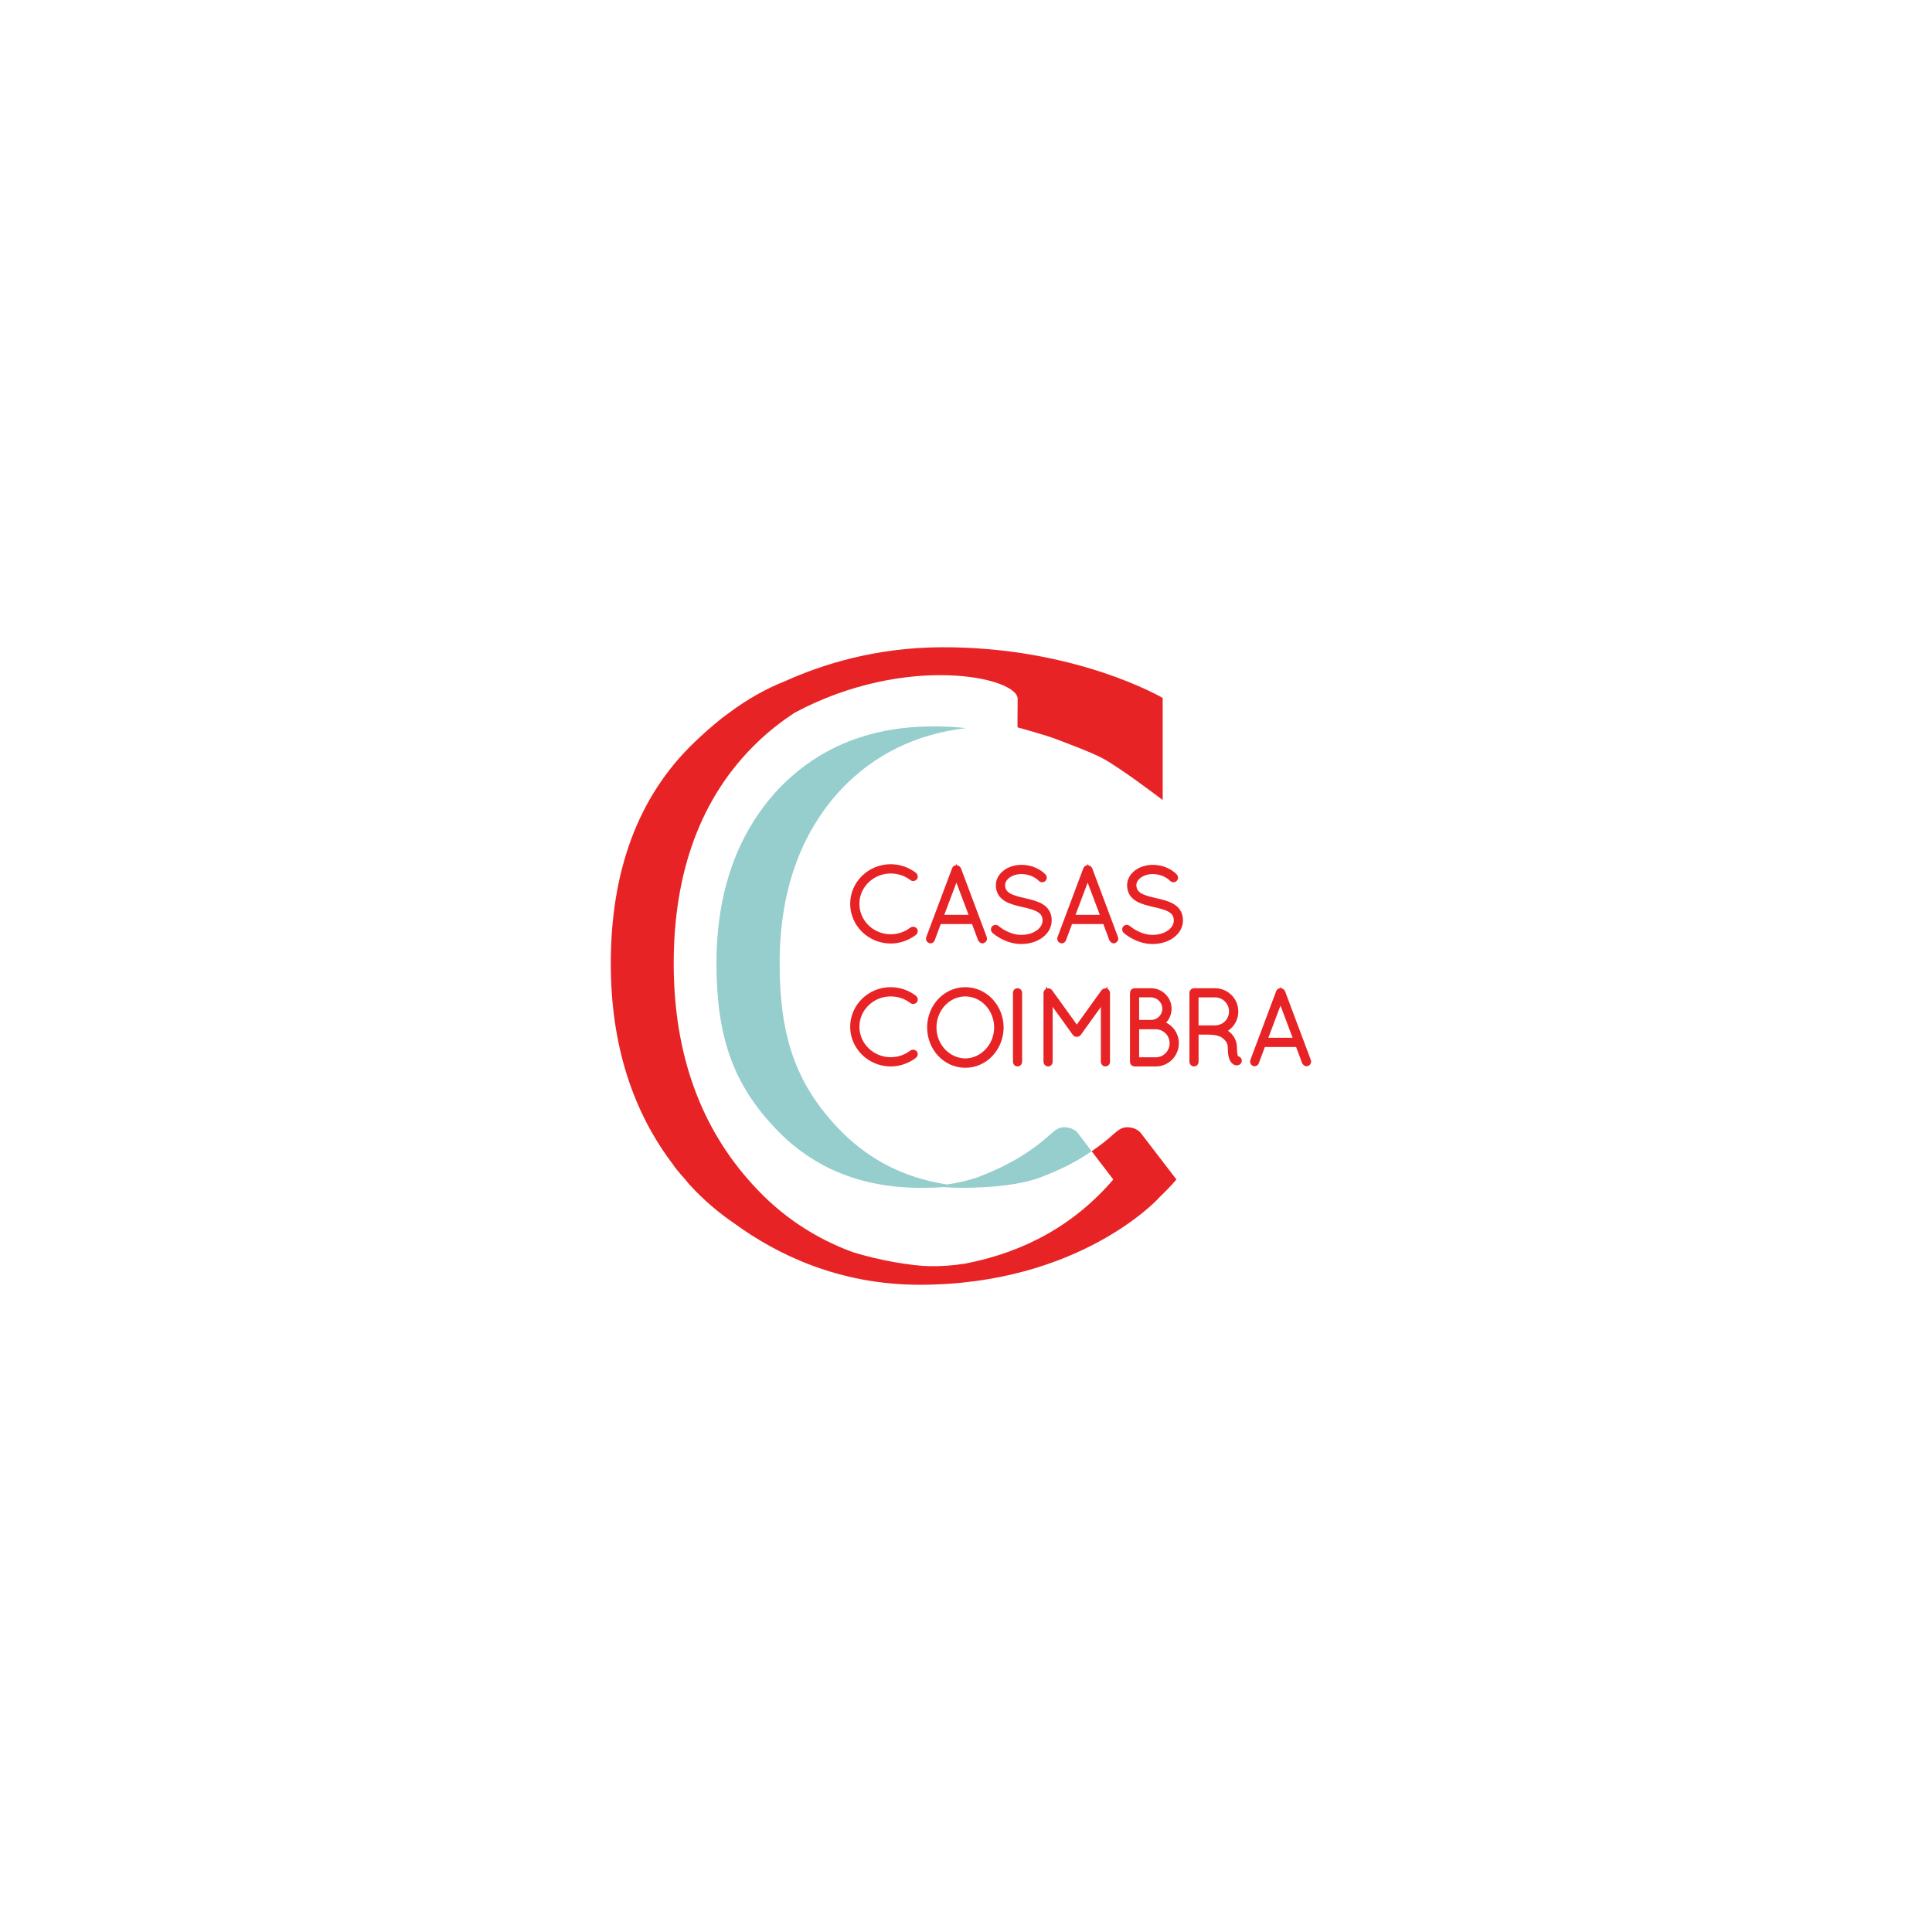
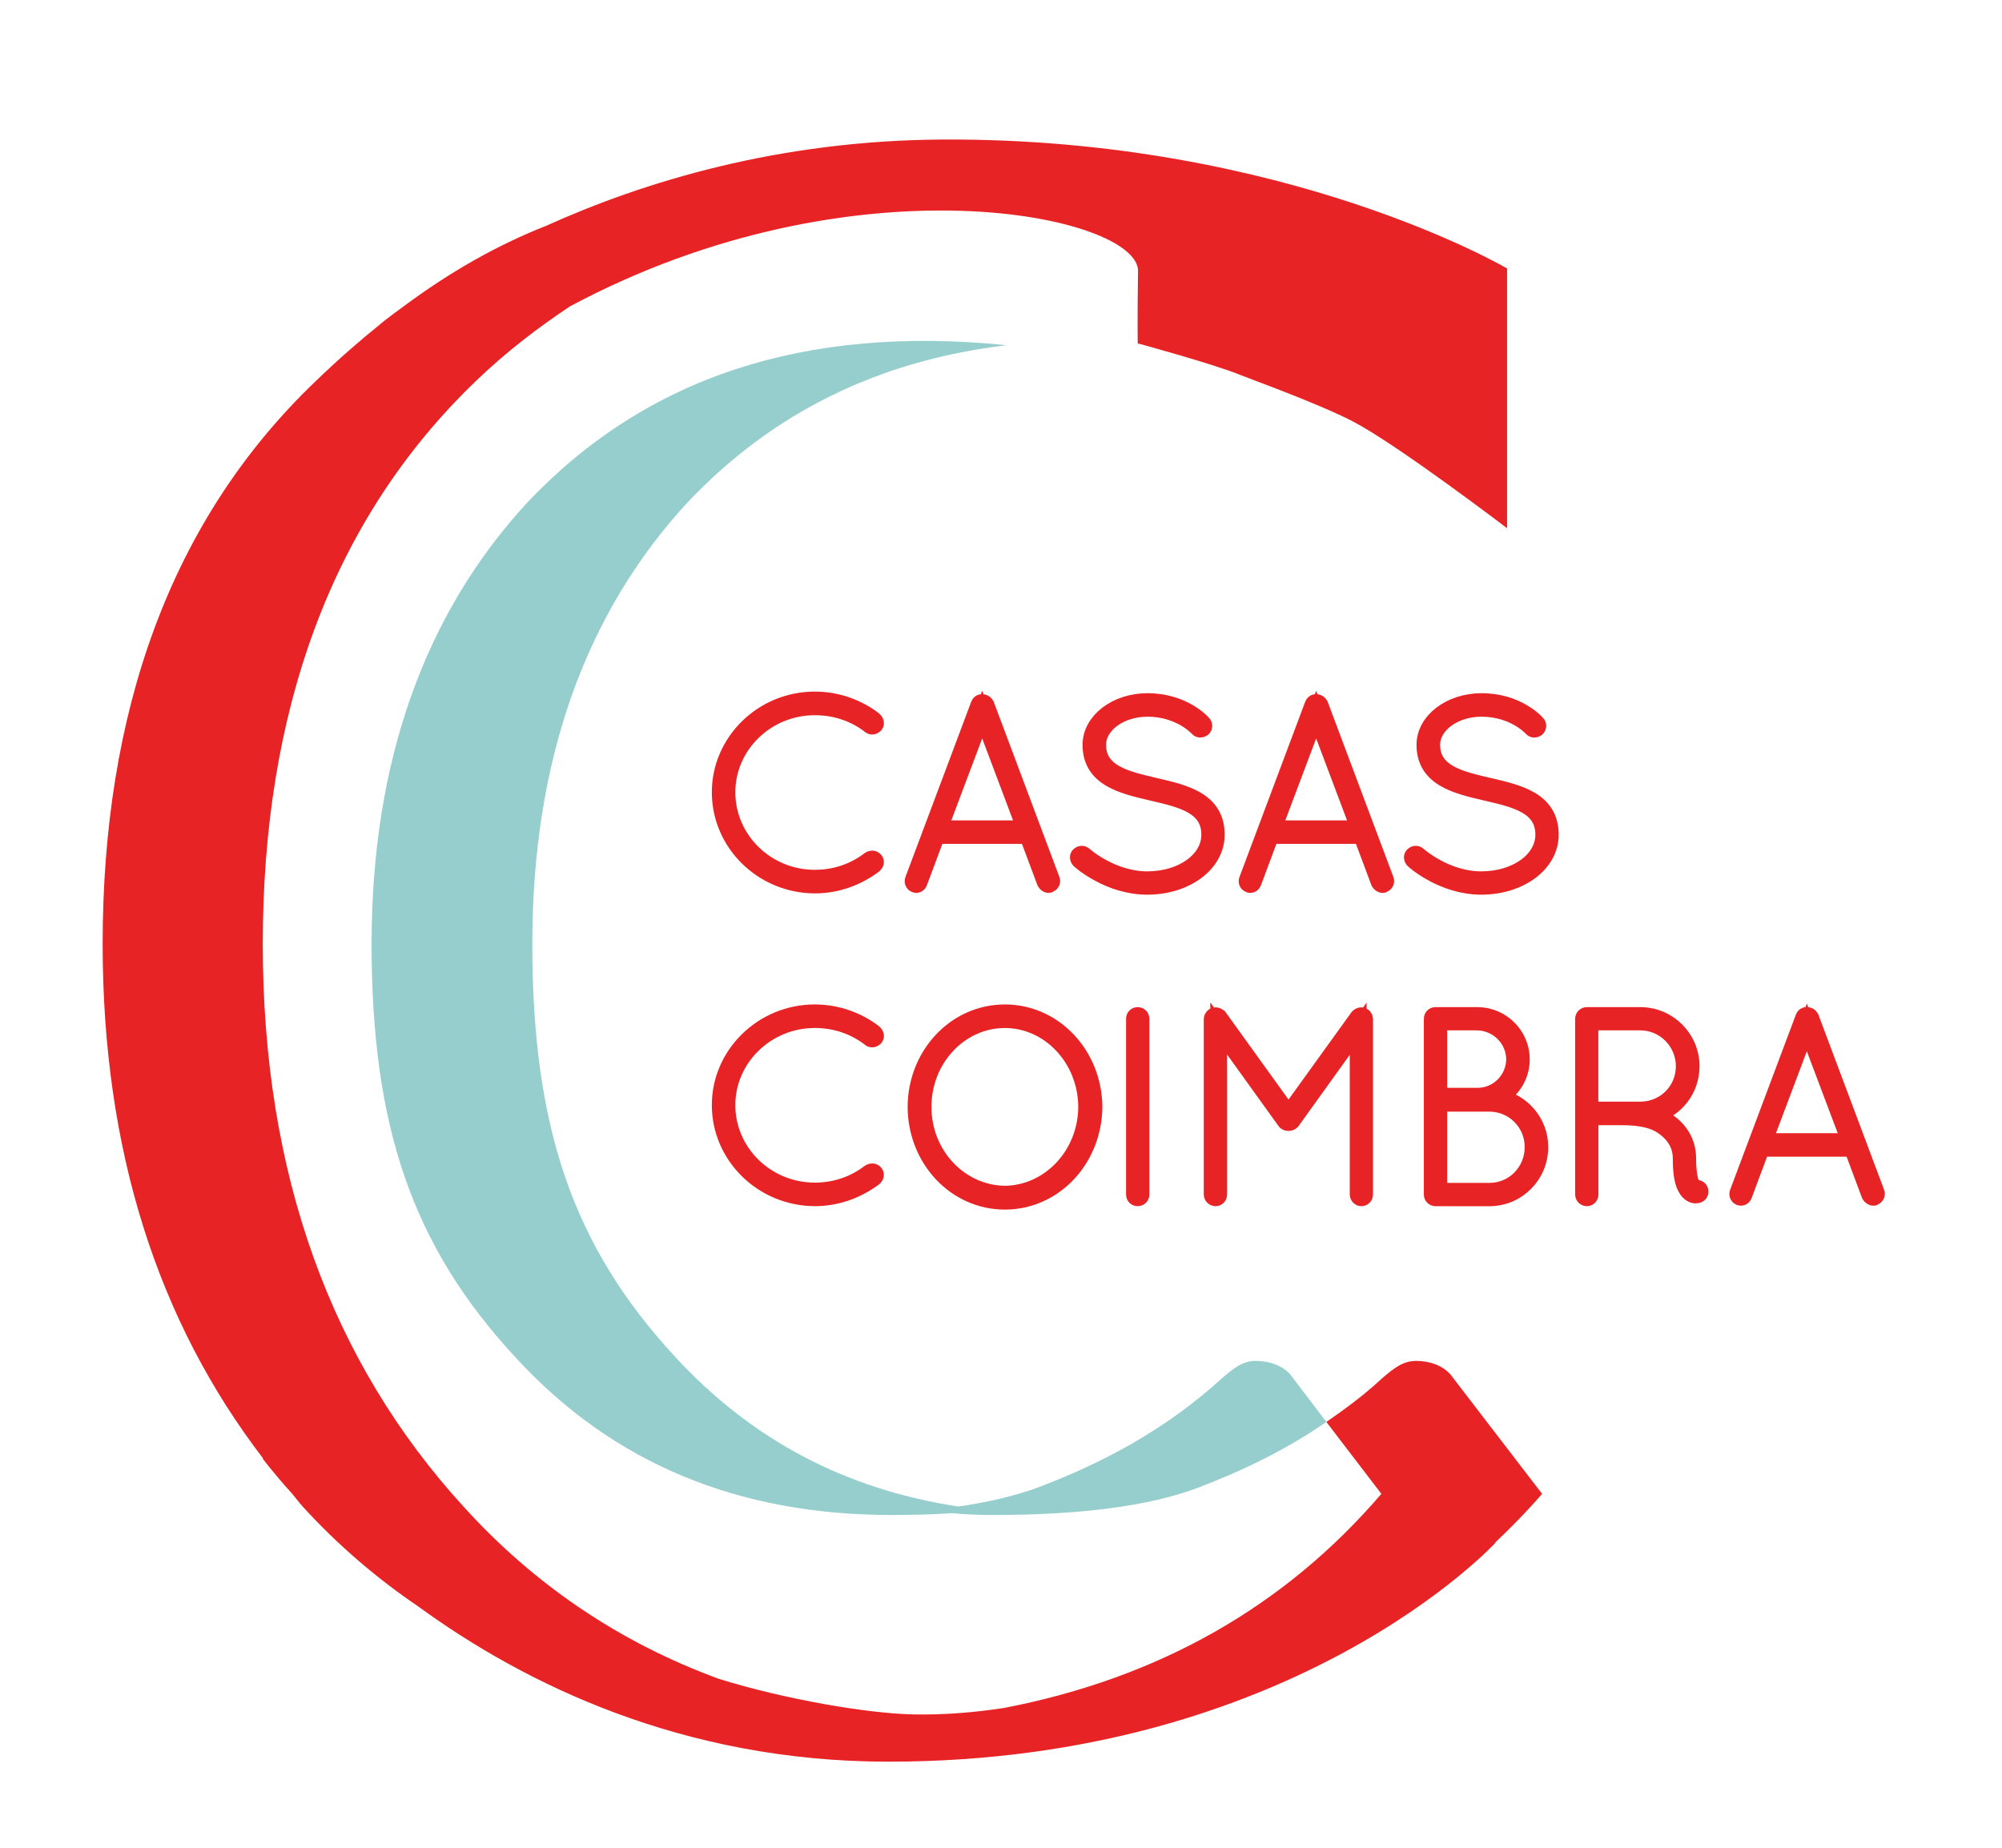
- <svg xmlns="http://www.w3.org/2000/svg" version="1.1" x="0px" y="0px" width="232.488px" height="234.127px" viewBox="0 0 232.488 234.127" enable-background="new 0 0 232.488 234.127" xml:space="preserve">
+ <svg xmlns="http://www.w3.org/2000/svg" version="1.1" x="0px" y="0px" width="95.333px" height="88px" viewBox="0 0 95.333 88" enable-background="new 0 0 95.333 88" xml:space="preserve">
  <g id="Layer_1">
    <g>
-       <path fill="#E82325" stroke="#E82325" stroke-width="0.8" stroke-miterlimit="10" d="M107.923,105.129    c1.067,0,2.061,0.373,2.815,0.956c0.075,0.062,0.101,0.163,0.051,0.224c-0.073,0.074-0.175,0.088-0.235,0.023    c-0.72-0.557-1.626-0.878-2.631-0.878c-2.295,0-4.184,1.823-4.184,4.067c0,2.273,1.889,4.096,4.184,4.096    c0.994,0,1.896-0.322,2.618-0.879c0.073-0.051,0.175-0.051,0.237,0.023c0.061,0.061,0.035,0.161-0.04,0.223    c-0.781,0.584-1.748,0.956-2.815,0.956c-2.482-0.011-4.503-1.985-4.503-4.419C103.42,107.116,105.44,105.129,107.923,105.129z" />
-       <path fill="#E82325" stroke="#E82325" stroke-width="0.8" stroke-miterlimit="10" d="M118.065,111.581h-4.345l-0.832,2.225    c-0.011,0.06-0.071,0.113-0.134,0.113c-0.013,0-0.037-0.018-0.063-0.018c-0.074-0.035-0.11-0.12-0.074-0.209l3.129-8.339    c0.024-0.074,0.086-0.111,0.159-0.099c0.062,0,0.125,0.037,0.162,0.099l3.126,8.339c0.038,0.089-0.012,0.174-0.089,0.209    c-0.021,0-0.036,0.018-0.047,0.018c-0.062,0-0.123-0.053-0.16-0.113L118.065,111.581z M113.846,111.262h4.095l-2.047-5.438    L113.846,111.262z" />
-       <path fill="#E82325" stroke="#E82325" stroke-width="0.8" stroke-miterlimit="10" d="M120.525,112.75    c-0.062-0.063-0.075-0.161-0.012-0.225c0.061-0.06,0.162-0.071,0.225-0.011c0.012,0.011,1.315,1.177,3.013,1.177    c1.677,0,2.979-0.941,2.979-2.145c0-1.379-1.327-1.689-2.729-2.013c-1.44-0.334-2.928-0.681-2.928-2.271    c0-1.126,1.201-2.056,2.689-2.056c1.715,0,2.607,1.002,2.644,1.053c0.064,0.061,0.052,0.161-0.011,0.221    c-0.076,0.052-0.176,0.052-0.224-0.011c-0.013-0.013-0.845-0.944-2.409-0.944c-1.3,0-2.368,0.783-2.368,1.737    c0,1.329,1.304,1.641,2.681,1.963c1.465,0.336,2.965,0.679,2.965,2.321c0,1.375-1.439,2.455-3.29,2.455    C121.93,114,120.574,112.799,120.525,112.75z" />
-       <path fill="#E82325" stroke="#E82325" stroke-width="0.8" stroke-miterlimit="10" d="M133.969,111.581h-4.343l-0.831,2.225    c-0.013,0.06-0.075,0.113-0.135,0.113c-0.014,0-0.04-0.018-0.064-0.018c-0.073-0.035-0.111-0.12-0.073-0.209l3.127-8.339    c0.027-0.074,0.085-0.111,0.162-0.099c0.061,0,0.122,0.037,0.158,0.099l3.127,8.339c0.04,0.089-0.011,0.174-0.085,0.209    c-0.025,0-0.037,0.018-0.049,0.018c-0.064,0-0.127-0.053-0.162-0.113L133.969,111.581z M129.75,111.262h4.096l-2.049-5.438    L129.75,111.262z" />
-       <path fill="#E82325" stroke="#E82325" stroke-width="0.8" stroke-miterlimit="10" d="M136.43,112.75    c-0.063-0.063-0.075-0.161-0.011-0.225c0.061-0.06,0.159-0.071,0.224-0.011c0.012,0.011,1.312,1.177,3.014,1.177    c1.674,0,2.978-0.941,2.978-2.145c0-1.379-1.326-1.689-2.727-2.013c-1.443-0.334-2.932-0.681-2.932-2.271    c0-1.126,1.205-2.056,2.693-2.056c1.712,0,2.604,1.002,2.642,1.053c0.064,0.061,0.051,0.161-0.01,0.221    c-0.075,0.052-0.175,0.052-0.225-0.011c-0.013-0.013-0.844-0.944-2.407-0.944c-1.301,0-2.369,0.783-2.369,1.737    c0,1.329,1.301,1.641,2.68,1.963c1.461,0.336,2.966,0.679,2.966,2.321c0,1.375-1.441,2.455-3.289,2.455    C137.833,114,136.479,112.799,136.43,112.75z" />
-       <path fill="#E82325" stroke="#E82325" stroke-width="0.8" stroke-miterlimit="10" d="M107.923,120.029    c1.067,0,2.061,0.374,2.815,0.956c0.075,0.061,0.101,0.161,0.051,0.223c-0.073,0.073-0.175,0.087-0.235,0.026    c-0.72-0.559-1.626-0.884-2.631-0.884c-2.295,0-4.184,1.825-4.184,4.072c0,2.269,1.889,4.093,4.184,4.093    c0.994,0,1.896-0.324,2.618-0.88c0.073-0.049,0.175-0.049,0.237,0.022c0.061,0.065,0.035,0.164-0.04,0.224    c-0.781,0.582-1.748,0.955-2.815,0.955c-2.482-0.011-4.503-1.986-4.503-4.415C103.42,122.015,105.44,120.029,107.923,120.029z" />
-       <path fill="#E82325" stroke="#E82325" stroke-width="0.8" stroke-miterlimit="10" d="M116.974,120.029    c2.344,0,4.219,1.999,4.243,4.479c-0.024,2.493-1.899,4.491-4.243,4.491c-2.345,0-4.219-1.998-4.231-4.491    C112.755,122.027,114.629,120.029,116.974,120.029z M116.974,128.664c2.12-0.022,3.883-1.859,3.894-4.156    c-0.011-2.308-1.773-4.158-3.894-4.158c-2.134,0-3.897,1.85-3.897,4.158C113.076,126.805,114.84,128.642,116.974,128.664z" />
-       <path fill="#E82325" stroke="#E82325" stroke-width="0.8" stroke-miterlimit="10" d="M123.146,120.315    c0-0.1,0.063-0.16,0.161-0.16c0.075,0,0.148,0.06,0.148,0.16v8.36c0,0.102-0.073,0.161-0.148,0.161    c-0.098,0-0.161-0.06-0.161-0.161V120.315z" />
-       <path fill="#E82325" stroke="#E82325" stroke-width="0.8" stroke-miterlimit="10" d="M133.797,120.784l-3.166,4.408    c-0.037,0.035-0.086,0.061-0.137,0.061h-0.023c-0.062,0-0.113-0.025-0.138-0.061l-3.177-4.419v7.903    c0,0.09-0.062,0.161-0.147,0.161c-0.088,0-0.164-0.071-0.164-0.161v-8.349c0-0.076,0.076-0.161,0.164-0.161    c0.011,0,0.023,0,0.037,0.012c0.038,0,0.076,0.024,0.11,0.048l3.325,4.617l3.328-4.617c0.021-0.024,0.062-0.048,0.096-0.048    c0.014-0.012,0.027-0.012,0.038-0.012c0.1,0,0.161,0.085,0.161,0.161v8.349c0,0.09-0.062,0.161-0.161,0.161    c-0.072,0-0.146-0.071-0.146-0.161V120.784z" />
-       <path fill="#E82325" stroke="#E82325" stroke-width="0.8" stroke-miterlimit="10" d="M137.324,120.315    c0-0.089,0.062-0.16,0.162-0.16h0.022h1.965c1.151,0,2.094,0.941,2.094,2.082c0,0.794-0.434,1.464-1.078,1.825    c1.115,0.212,1.959,1.191,1.959,2.357c0,1.339-1.067,2.418-2.405,2.418h-2.534h-0.022c-0.101,0-0.162-0.071-0.162-0.161V120.315z     M139.474,124c0.977,0,1.763-0.783,1.773-1.764c-0.011-0.968-0.797-1.749-1.773-1.774h-1.839V124H139.474z M140.043,128.527    c1.166,0,2.085-0.941,2.085-2.109c0-1.144-0.919-2.085-2.085-2.085h-2.408v4.194H140.043z" />
-       <path fill="#E82325" stroke="#E82325" stroke-width="0.8" stroke-miterlimit="10" d="M149.18,126.963    c0-0.604-0.275-1.029-0.62-1.337c-0.336-0.298-0.833-0.646-2.197-0.646h-1.526v3.696c0,0.09-0.06,0.161-0.148,0.161    c-0.088,0-0.16-0.071-0.16-0.161v-8.36c0-0.089,0.072-0.16,0.16-0.16h0.011h0.013h2.521c1.328,0,2.418,1.079,2.418,2.416    c0,1.106-0.73,2.025-1.736,2.31c0.149,0.063,0.301,0.135,0.449,0.223c0.542,0.311,1.125,0.906,1.125,1.86    c0,0.707,0.098,1.094,0.187,1.269c0.089,0.161,0.162,0.148,0.199,0.148c0.102-0.011,0.187,0.048,0.198,0.124    c0.025,0.16-0.113,0.198-0.211,0.198c-0.123,0-0.319-0.087-0.446-0.333C149.27,128.119,149.18,127.709,149.18,126.963z     M147.231,124.659h0.023c1.141-0.012,2.072-0.918,2.072-2.088c0-1.164-0.943-2.108-2.096-2.108h-2.396v4.196H147.231z" />
-       <path fill="#E82325" stroke="#E82325" stroke-width="0.8" stroke-miterlimit="10" d="M157.333,126.479h-4.341l-0.831,2.224    c-0.015,0.063-0.072,0.111-0.136,0.111c-0.011,0-0.038-0.013-0.064-0.013c-0.073-0.035-0.112-0.125-0.073-0.213l3.128-8.336    c0.026-0.073,0.086-0.11,0.162-0.096c0.059,0,0.122,0.035,0.159,0.096l3.127,8.336c0.039,0.088-0.014,0.178-0.086,0.213    c-0.025,0-0.039,0.013-0.049,0.013c-0.064,0-0.123-0.048-0.164-0.111L157.333,126.479z M153.115,126.16h4.097l-2.05-5.436    L153.115,126.16z" />
-       <path fill="#E82325" d="M140.888,96.948v-6.671v-5.699c0,0-10.55-6.217-26.846-6.141c-7.877,0.038-14.302,2.029-18.902,4.105    c-2.313,0.911-4.554,2.172-6.819,3.856c-0.729,0.525-1.119,0.851-1.119,0.851s0.007-0.003,0.01-0.003    c-1.001,0.805-2.014,1.693-3.041,2.684c-6.965,6.647-10.159,15.827-10.159,26.82c0,9.804,2.617,17.96,7.655,24.519l-0.046-0.026    c0,0,0.491,0.667,1.407,1.679c0.174,0.204,0.329,0.42,0.508,0.619c1.679,1.839,3.523,3.415,5.508,4.762    c5.034,3.666,12.552,7.389,22.378,7.389c19.364,0,28.927-10.439,28.927-10.439s-0.029,0.01-0.037,0.013    c0.777-0.735,1.532-1.502,2.245-2.329l-4.375-5.7c-0.401-0.431-1.008-0.631-1.61-0.631c-0.634,0-1.037,0.317-1.641,0.834    c-0.834,0.777-1.725,1.438-2.647,2.073l2.619,3.424c-4.634,5.406-10.646,8.781-17.953,10.194c-1.435,0.223-2.912,0.339-4.347,0.31    c-2.177-0.047-6.066-0.707-9.248-1.693c-4.674-1.714-8.759-4.446-12.163-8.208c-6.303-6.907-9.555-15.828-9.555-26.791    c0-10.993,3.223-20.172,10.159-26.82c1.432-1.379,2.932-2.522,4.465-3.544c13.583-7.268,27.094-4.31,27.054-1.682    c-0.036,2.459-0.014,3.458-0.014,3.458s0.04-0.003,0.046-0.003c0.224,0.06,3.598,0.984,4.822,1.485    c0.345,0.144,3.817,1.398,5.402,2.233C135.699,92.993,140.888,96.948,140.888,96.948z" />
-       <path fill="#96CDCD" d="M128.916,136.604c-0.604,0-1.009,0.317-1.612,0.834c-2.647,2.417-5.696,4.06-8.947,5.266    c-1.007,0.344-2.188,0.634-3.599,0.835c-5.322-0.807-9.812-3.138-13.495-7.138c-4.864-5.265-6.792-10.934-6.792-19.652    c0-8.748,2.533-15.769,7.396-21.035c4.058-4.289,9.121-6.762,15.192-7.481c-9.609-0.979-17.178,1.524-22.817,7.481    c-4.863,5.266-7.424,12.287-7.424,21.035c0,8.718,1.956,14.387,6.819,19.652c4.661,5.097,10.647,7.542,17.957,7.542    c1.035,0,1.983-0.028,2.877-0.087c0.604,0.059,1.266,0.087,1.899,0.087c4.259,0,7.394-0.432,9.638-1.238    c2.218-0.834,4.317-1.841,6.274-3.193l-1.726-2.275C130.153,136.805,129.55,136.604,128.916,136.604z" />
+       <path fill="#E82325" stroke="#E82325" stroke-width="0.8" stroke-miterlimit="10" d="M38.8,33.337    c1.067,0,2.061,0.373,2.815,0.956c0.075,0.062,0.101,0.163,0.051,0.224c-0.073,0.074-0.175,0.088-0.235,0.023    c-0.72-0.557-1.626-0.878-2.631-0.878c-2.295,0-4.184,1.823-4.184,4.067c0,2.273,1.889,4.096,4.184,4.096    c0.994,0,1.896-0.322,2.618-0.879c0.073-0.051,0.175-0.051,0.237,0.023c0.061,0.061,0.035,0.161-0.04,0.223    c-0.781,0.584-1.748,0.956-2.815,0.956c-2.482-0.011-4.503-1.985-4.503-4.419C34.297,35.324,36.317,33.337,38.8,33.337z" />
+       <path fill="#E82325" stroke="#E82325" stroke-width="0.8" stroke-miterlimit="10" d="M48.942,39.789h-4.345l-0.832,2.225    c-0.011,0.06-0.071,0.113-0.134,0.113c-0.013,0-0.037-0.018-0.063-0.018c-0.074-0.035-0.11-0.12-0.074-0.209l3.129-8.339    c0.024-0.074,0.086-0.111,0.159-0.099c0.062,0,0.125,0.037,0.162,0.099l3.126,8.339c0.038,0.089-0.012,0.174-0.089,0.209    c-0.021,0-0.036,0.018-0.047,0.018c-0.062,0-0.123-0.053-0.16-0.113L48.942,39.789z M44.723,39.471h4.095l-2.047-5.438    L44.723,39.471z" />
+       <path fill="#E82325" stroke="#E82325" stroke-width="0.8" stroke-miterlimit="10" d="M51.402,40.958    c-0.062-0.063-0.075-0.161-0.012-0.225c0.061-0.06,0.162-0.071,0.225-0.011c0.012,0.011,1.315,1.177,3.013,1.177    c1.677,0,2.979-0.941,2.979-2.145c0-1.379-1.327-1.689-2.729-2.013c-1.44-0.334-2.928-0.681-2.928-2.271    c0-1.126,1.201-2.056,2.689-2.056c1.715,0,2.607,1.002,2.644,1.053c0.064,0.061,0.052,0.161-0.011,0.221    c-0.076,0.052-0.176,0.052-0.224-0.011c-0.013-0.013-0.845-0.944-2.409-0.944c-1.3,0-2.368,0.783-2.368,1.737    c0,1.329,1.304,1.641,2.681,1.963c1.465,0.336,2.965,0.679,2.965,2.321c0,1.375-1.439,2.455-3.29,2.455    C52.807,42.209,51.451,41.007,51.402,40.958z" />
+       <path fill="#E82325" stroke="#E82325" stroke-width="0.8" stroke-miterlimit="10" d="M64.846,39.789h-4.343l-0.831,2.225    c-0.013,0.06-0.075,0.113-0.135,0.113c-0.014,0-0.04-0.018-0.064-0.018c-0.073-0.035-0.111-0.12-0.073-0.209l3.127-8.339    c0.027-0.074,0.085-0.111,0.162-0.099c0.061,0,0.122,0.037,0.158,0.099l3.127,8.339c0.04,0.089-0.011,0.174-0.085,0.209    c-0.025,0-0.037,0.018-0.049,0.018c-0.064,0-0.127-0.053-0.162-0.113L64.846,39.789z M60.627,39.471h4.096l-2.049-5.438    L60.627,39.471z" />
+       <path fill="#E82325" stroke="#E82325" stroke-width="0.8" stroke-miterlimit="10" d="M67.307,40.958    c-0.063-0.063-0.075-0.161-0.011-0.225c0.061-0.06,0.159-0.071,0.224-0.011c0.012,0.011,1.312,1.177,3.014,1.177    c1.674,0,2.978-0.941,2.978-2.145c0-1.379-1.326-1.689-2.727-2.013c-1.443-0.334-2.932-0.681-2.932-2.271    c0-1.126,1.205-2.056,2.693-2.056c1.712,0,2.604,1.002,2.642,1.053c0.064,0.061,0.051,0.161-0.01,0.221    c-0.075,0.052-0.175,0.052-0.225-0.011c-0.013-0.013-0.844-0.944-2.407-0.944c-1.301,0-2.369,0.783-2.369,1.737    c0,1.329,1.301,1.641,2.68,1.963c1.461,0.336,2.966,0.679,2.966,2.321c0,1.375-1.441,2.455-3.289,2.455    C68.71,42.209,67.356,41.007,67.307,40.958z" />
+       <path fill="#E82325" stroke="#E82325" stroke-width="0.8" stroke-miterlimit="10" d="M38.8,48.237    c1.067,0,2.061,0.374,2.815,0.956c0.075,0.061,0.101,0.161,0.051,0.223c-0.073,0.073-0.175,0.087-0.235,0.026    c-0.72-0.559-1.626-0.884-2.631-0.884c-2.295,0-4.184,1.825-4.184,4.072c0,2.269,1.889,4.093,4.184,4.093    c0.994,0,1.896-0.324,2.618-0.88c0.073-0.049,0.175-0.049,0.237,0.022c0.061,0.065,0.035,0.164-0.04,0.224    c-0.781,0.582-1.748,0.955-2.815,0.955c-2.482-0.011-4.503-1.986-4.503-4.415C34.297,50.224,36.317,48.237,38.8,48.237z" />
+       <path fill="#E82325" stroke="#E82325" stroke-width="0.8" stroke-miterlimit="10" d="M47.851,48.237    c2.344,0,4.219,1.999,4.243,4.479c-0.024,2.493-1.899,4.491-4.243,4.491c-2.345,0-4.219-1.998-4.231-4.491    C43.632,50.236,45.506,48.237,47.851,48.237z M47.851,56.873c2.12-0.022,3.883-1.859,3.894-4.156    c-0.011-2.308-1.773-4.158-3.894-4.158c-2.134,0-3.897,1.85-3.897,4.158C43.953,55.014,45.717,56.851,47.851,56.873z" />
+       <path fill="#E82325" stroke="#E82325" stroke-width="0.8" stroke-miterlimit="10" d="M54.022,48.524c0-0.1,0.063-0.16,0.161-0.16    c0.075,0,0.148,0.06,0.148,0.16v8.36c0,0.102-0.073,0.161-0.148,0.161c-0.098,0-0.161-0.06-0.161-0.161V48.524z" />
+       <path fill="#E82325" stroke="#E82325" stroke-width="0.8" stroke-miterlimit="10" d="M64.674,48.993L61.508,53.4    c-0.037,0.035-0.086,0.061-0.137,0.061h-0.023c-0.062,0-0.113-0.025-0.138-0.061l-3.177-4.419v7.903    c0,0.09-0.062,0.161-0.147,0.161c-0.088,0-0.164-0.071-0.164-0.161v-8.349c0-0.076,0.076-0.161,0.164-0.161    c0.011,0,0.023,0,0.037,0.012c0.038,0,0.076,0.024,0.11,0.048l3.325,4.617l3.328-4.617c0.021-0.024,0.062-0.048,0.096-0.048    c0.014-0.012,0.027-0.012,0.038-0.012c0.1,0,0.161,0.085,0.161,0.161v8.349c0,0.09-0.062,0.161-0.161,0.161    c-0.072,0-0.146-0.071-0.146-0.161V48.993z" />
+       <path fill="#E82325" stroke="#E82325" stroke-width="0.8" stroke-miterlimit="10" d="M68.201,48.524    c0-0.089,0.062-0.16,0.162-0.16h0.022h1.965c1.151,0,2.094,0.941,2.094,2.082c0,0.794-0.434,1.464-1.078,1.825    c1.115,0.212,1.959,1.191,1.959,2.357c0,1.339-1.067,2.418-2.405,2.418h-2.534h-0.022c-0.101,0-0.162-0.071-0.162-0.161V48.524z     M70.351,52.209c0.977,0,1.763-0.783,1.773-1.764c-0.011-0.968-0.797-1.749-1.773-1.774h-1.839v3.538H70.351z M70.92,56.736    c1.166,0,2.085-0.941,2.085-2.109c0-1.144-0.919-2.085-2.085-2.085h-2.408v4.194H70.92z" />
+       <path fill="#E82325" stroke="#E82325" stroke-width="0.8" stroke-miterlimit="10" d="M80.057,55.171    c0-0.604-0.275-1.029-0.62-1.337c-0.336-0.298-0.833-0.646-2.197-0.646h-1.526v3.696c0,0.09-0.06,0.161-0.148,0.161    c-0.088,0-0.16-0.071-0.16-0.161v-8.36c0-0.089,0.072-0.16,0.16-0.16h0.011h0.013h2.521c1.328,0,2.418,1.079,2.418,2.416    c0,1.106-0.73,2.025-1.736,2.31c0.149,0.063,0.301,0.135,0.449,0.223c0.542,0.311,1.125,0.906,1.125,1.86    c0,0.707,0.098,1.094,0.187,1.269c0.089,0.161,0.162,0.148,0.199,0.148c0.102-0.011,0.187,0.048,0.198,0.124    c0.025,0.16-0.113,0.198-0.211,0.198c-0.123,0-0.319-0.087-0.446-0.333C80.146,56.328,80.057,55.917,80.057,55.171z     M78.108,52.867h0.023c1.141-0.012,2.072-0.918,2.072-2.088c0-1.164-0.943-2.108-2.096-2.108h-2.396v4.196H78.108z" />
+       <path fill="#E82325" stroke="#E82325" stroke-width="0.8" stroke-miterlimit="10" d="M88.21,54.687h-4.341l-0.831,2.224    c-0.015,0.063-0.072,0.111-0.136,0.111c-0.011,0-0.038-0.013-0.064-0.013c-0.073-0.035-0.112-0.125-0.073-0.213l3.128-8.336    c0.026-0.073,0.086-0.11,0.162-0.096c0.059,0,0.122,0.035,0.159,0.096l3.127,8.336c0.039,0.088-0.014,0.178-0.086,0.213    c-0.025,0-0.039,0.013-0.049,0.013c-0.064,0-0.123-0.048-0.164-0.111L88.21,54.687z M83.992,54.368h4.097l-2.05-5.436    L83.992,54.368z" />
+       <path fill="#E82325" d="M71.765,25.156v-6.671v-5.699c0,0-10.55-6.217-26.846-6.141c-7.877,0.038-14.302,2.029-18.902,4.105    c-2.313,0.911-4.554,2.172-6.819,3.856c-0.729,0.525-1.119,0.851-1.119,0.851s0.007-0.003,0.01-0.003    c-1.001,0.805-2.014,1.693-3.041,2.684C8.082,24.785,4.888,33.964,4.888,44.958c0,9.804,2.617,17.96,7.655,24.519l-0.046-0.026    c0,0,0.491,0.667,1.407,1.679c0.174,0.204,0.329,0.42,0.508,0.619c1.679,1.839,3.523,3.415,5.508,4.762    c5.034,3.666,12.552,7.389,22.378,7.389c19.364,0,28.927-10.439,28.927-10.439s-0.029,0.01-0.037,0.013    c0.777-0.735,1.532-1.502,2.245-2.329l-4.375-5.7c-0.401-0.431-1.008-0.631-1.61-0.631c-0.634,0-1.037,0.317-1.641,0.834    c-0.834,0.777-1.725,1.438-2.647,2.073l2.619,3.424c-4.634,5.406-10.646,8.781-17.953,10.194c-1.435,0.223-2.912,0.339-4.347,0.31    c-2.177-0.047-6.066-0.707-9.248-1.693c-4.674-1.714-8.759-4.446-12.163-8.208c-6.303-6.907-9.555-15.828-9.555-26.791    c0-10.993,3.223-20.172,10.159-26.82c1.432-1.379,2.932-2.522,4.465-3.544c13.583-7.268,27.094-4.31,27.054-1.682    c-0.036,2.459-0.014,3.458-0.014,3.458s0.04-0.003,0.046-0.003c0.224,0.06,3.598,0.984,4.822,1.485    c0.345,0.144,3.817,1.398,5.402,2.233C66.576,21.201,71.765,25.156,71.765,25.156z" />
+       <path fill="#96CDCD" d="M59.793,64.813c-0.604,0-1.009,0.317-1.612,0.834c-2.647,2.417-5.696,4.06-8.947,5.266    c-1.007,0.344-2.188,0.634-3.599,0.835c-5.322-0.807-9.812-3.138-13.495-7.138c-4.864-5.265-6.792-10.934-6.792-19.652    c0-8.748,2.533-15.769,7.396-21.035c4.058-4.289,9.121-6.762,15.192-7.481c-9.609-0.979-17.178,1.524-22.817,7.481    c-4.863,5.266-7.424,12.287-7.424,21.035c0,8.718,1.956,14.387,6.819,19.652c4.661,5.097,10.647,7.542,17.957,7.542    c1.035,0,1.983-0.028,2.877-0.087c0.604,0.059,1.266,0.087,1.899,0.087c4.259,0,7.394-0.432,9.638-1.238    c2.218-0.834,4.317-1.841,6.274-3.193l-1.726-2.275C61.03,65.014,60.427,64.813,59.793,64.813z" />
    </g>
  </g>
  <g id="Layer_2">
</g>
</svg>
